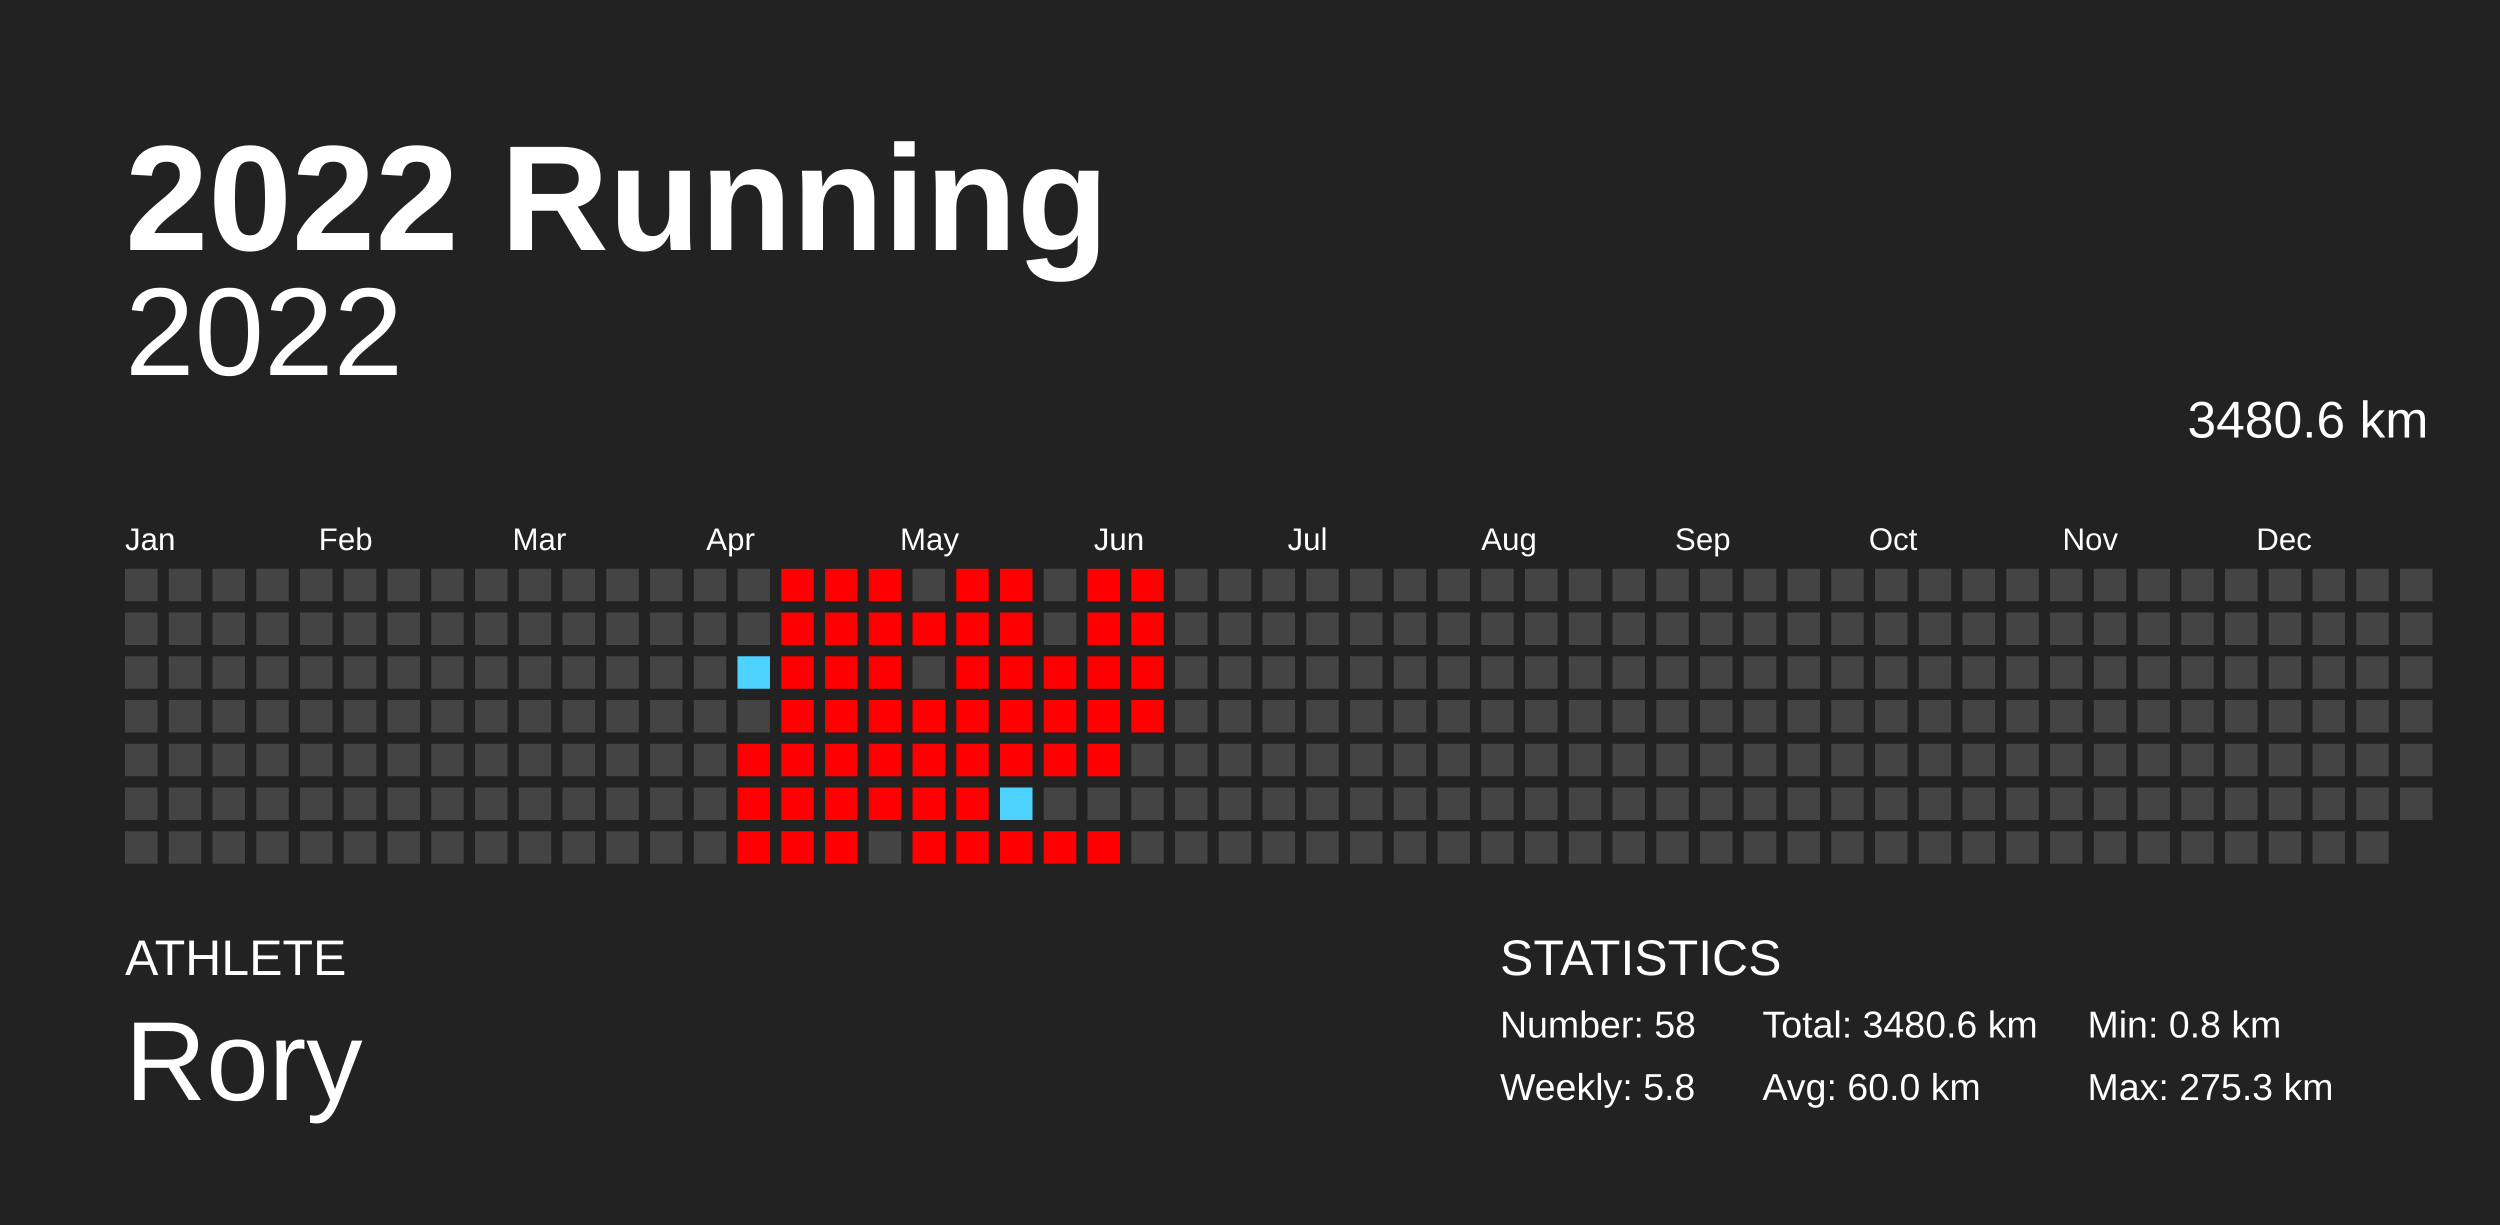
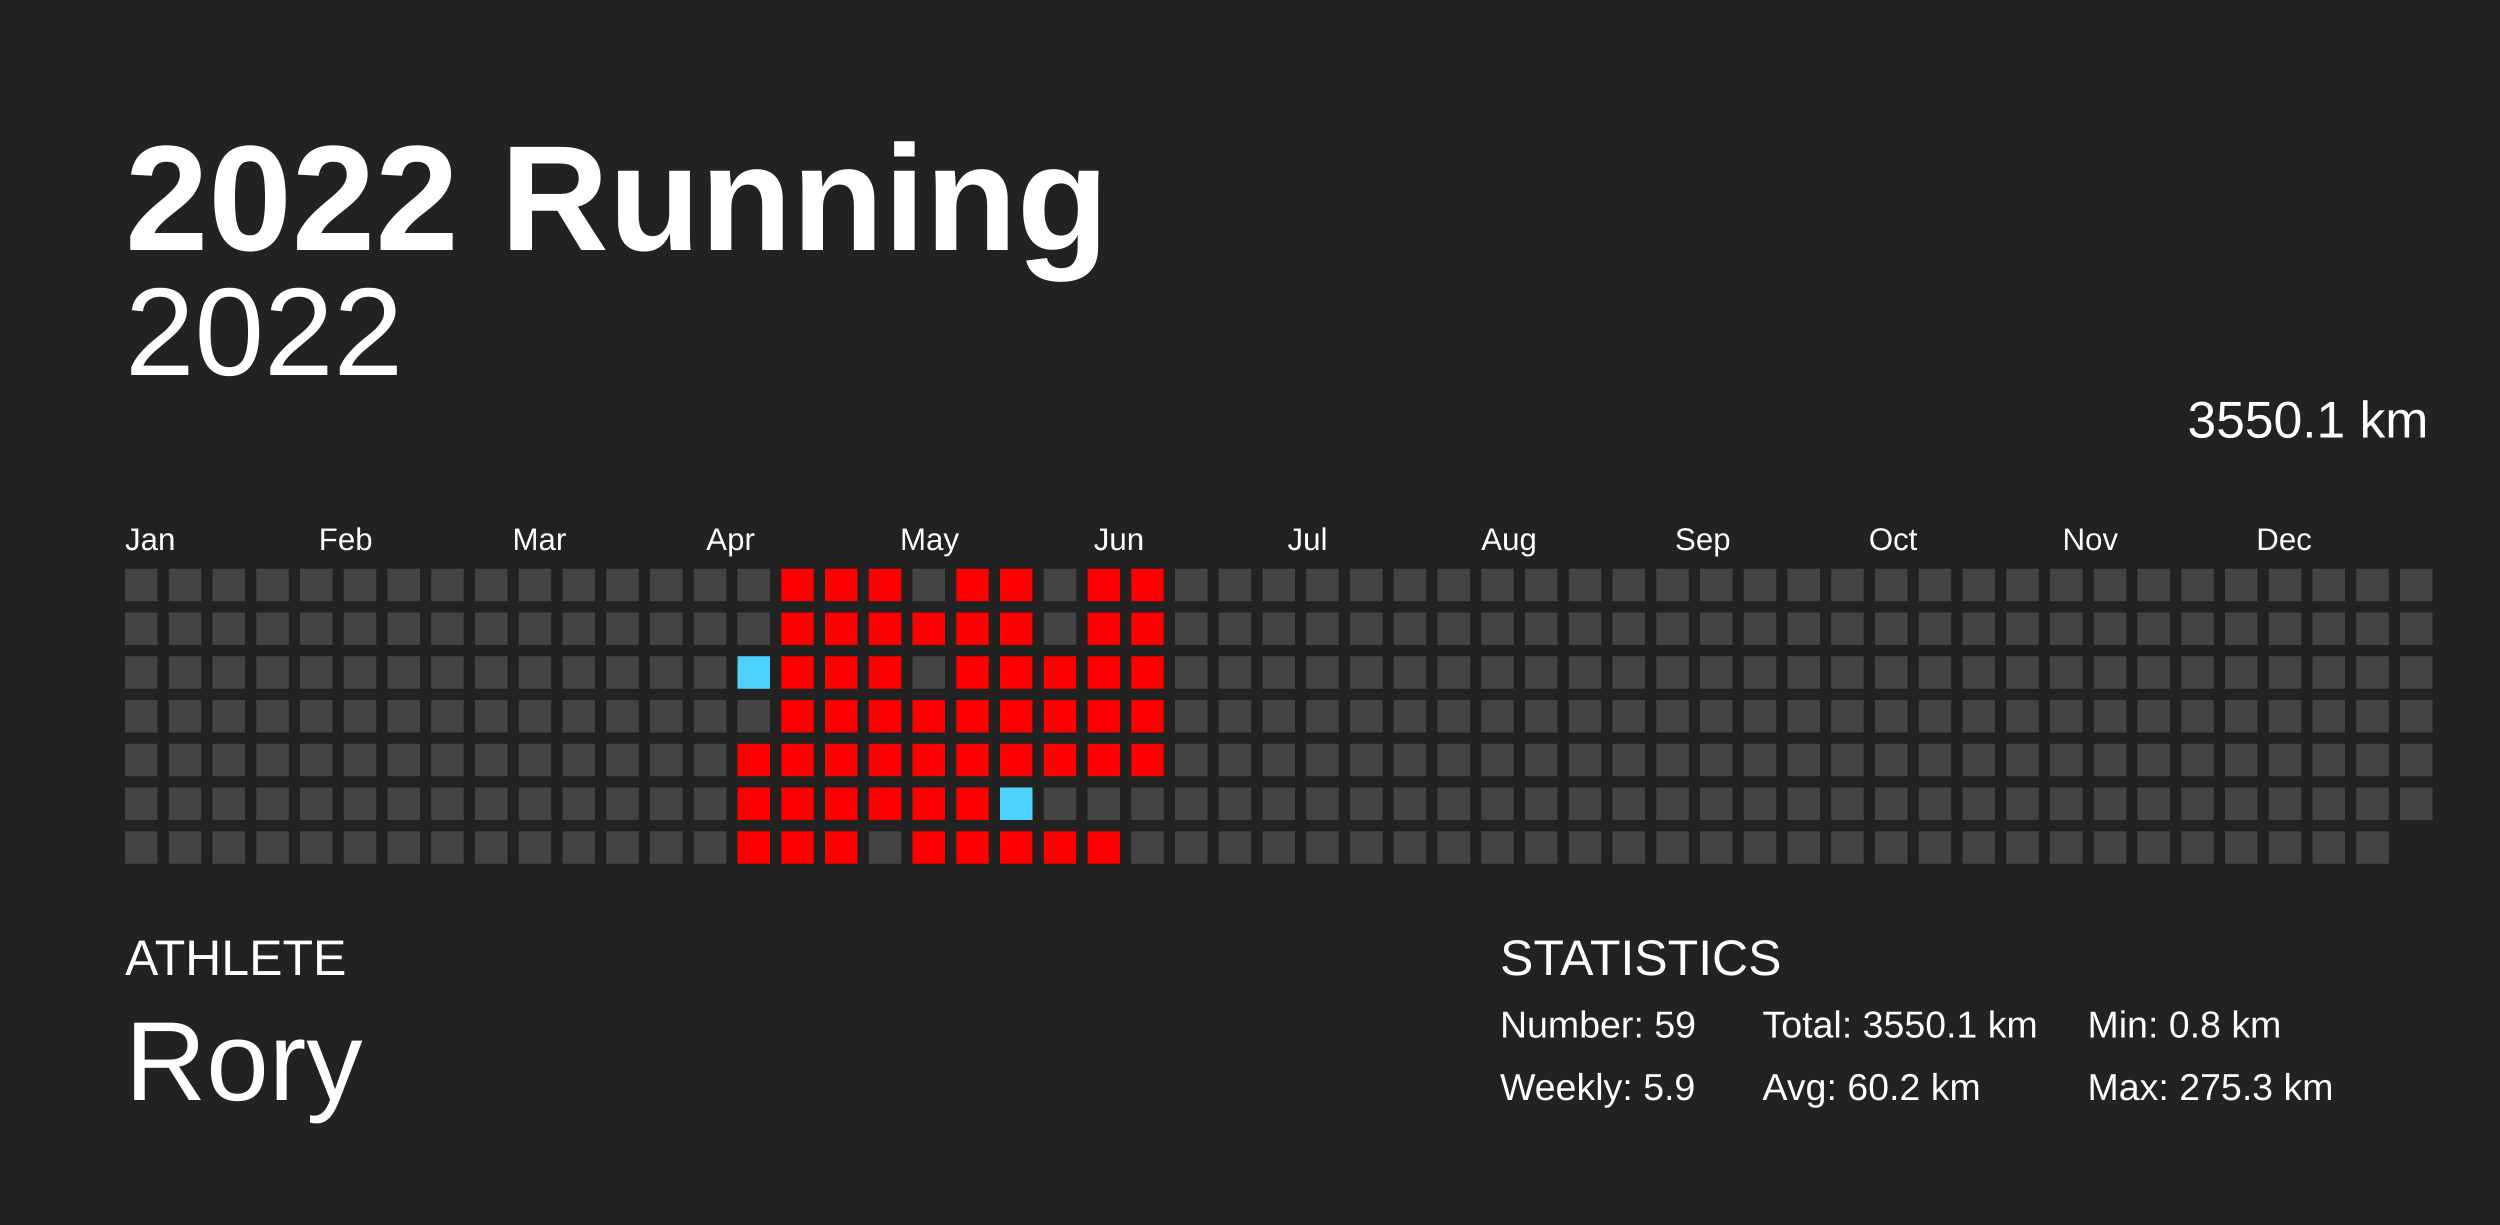
<svg xmlns="http://www.w3.org/2000/svg" baseProfile="full" height="98mm" version="1.1" viewBox="0,0,200,98" width="200mm">
  <defs />
  <rect fill="#222222" height="98" width="200" x="0" y="0" />
  <text fill="#FFFFFF" style="font-size:12px; font-family:Arial; font-weight:bold;" x="10" y="20">2022 Running</text>
  <text fill="#FFFFFF" style="font-size:4px; font-family:Arial" x="10" y="78">ATHLETE</text>
  <text fill="#FFFFFF" style="font-size:9px; font-family:Arial" x="10" y="88">Rory</text>
  <text fill="#FFFFFF" style="font-size:4px; font-family:Arial" x="120" y="78">STATISTICS</text>
-   <text fill="#FFFFFF" style="font-size:3px; font-family:Arial" x="120" y="83">Number: 58</text>
-   <text fill="#FFFFFF" style="font-size:3px; font-family:Arial" x="120" y="88">Weekly: 5.8</text>
-   <text fill="#FFFFFF" style="font-size:3px; font-family:Arial" x="141" y="83">Total: 3480.6 km</text>
-   <text fill="#FFFFFF" style="font-size:3px; font-family:Arial" x="141" y="88">Avg: 60.0 km</text>
+   <text fill="#FFFFFF" style="font-size:3px; font-family:Arial" x="120" y="83">Number: 59</text>
+   <text fill="#FFFFFF" style="font-size:3px; font-family:Arial" x="120" y="88">Weekly: 5.9</text>
+   <text fill="#FFFFFF" style="font-size:3px; font-family:Arial" x="141" y="83">Total: 3550.1 km</text>
+   <text fill="#FFFFFF" style="font-size:3px; font-family:Arial" x="141" y="88">Avg: 60.2 km</text>
  <text fill="#FFFFFF" style="font-size:3px; font-family:Arial" x="167" y="83">Min: 0.8 km</text>
  <text fill="#FFFFFF" style="font-size:3px; font-family:Arial" x="167" y="88">Max: 275.3 km</text>
  <text alignment-baseline="hanging" fill="#FFFFFF" style="font-size:10.0px; font-family:Arial;" x="10" y="30">2022</text>
-   <text alignment-baseline="hanging" fill="#FFFFFF" style="font-size:4.125px; font-family:Arial;" x="175" y="35">3480.6 km</text>
+   <text alignment-baseline="hanging" fill="#FFFFFF" style="font-size:4.125px; font-family:Arial;" x="175" y="35">3550.1 km</text>
  <text fill="#FFFFFF" style="font-size:2.5px; font-family:Arial" x="10.0" y="44">Jan</text>
  <text fill="#FFFFFF" style="font-size:2.5px; font-family:Arial" x="25.5" y="44">Feb</text>
  <text fill="#FFFFFF" style="font-size:2.5px; font-family:Arial" x="41.0" y="44">Mar</text>
  <text fill="#FFFFFF" style="font-size:2.5px; font-family:Arial" x="56.5" y="44">Apr</text>
  <text fill="#FFFFFF" style="font-size:2.5px; font-family:Arial" x="72.0" y="44">May</text>
  <text fill="#FFFFFF" style="font-size:2.5px; font-family:Arial" x="87.5" y="44">Jun</text>
  <text fill="#FFFFFF" style="font-size:2.5px; font-family:Arial" x="103.0" y="44">Jul</text>
  <text fill="#FFFFFF" style="font-size:2.5px; font-family:Arial" x="118.5" y="44">Aug</text>
  <text fill="#FFFFFF" style="font-size:2.5px; font-family:Arial" x="134.0" y="44">Sep</text>
  <text fill="#FFFFFF" style="font-size:2.5px; font-family:Arial" x="149.5" y="44">Oct</text>
  <text fill="#FFFFFF" style="font-size:2.5px; font-family:Arial" x="165.0" y="44">Nov</text>
  <text fill="#FFFFFF" style="font-size:2.5px; font-family:Arial" x="180.5" y="44">Dec</text>
  <rect fill="#444444" height="2.6" width="2.6" x="10.0" y="45.5" />
  <rect fill="#444444" height="2.6" width="2.6" x="10.0" y="49.0" />
  <rect fill="#444444" height="2.6" width="2.6" x="10.0" y="52.5" />
  <rect fill="#444444" height="2.6" width="2.6" x="10.0" y="56.0" />
  <rect fill="#444444" height="2.6" width="2.6" x="10.0" y="59.5" />
  <rect fill="#444444" height="2.6" width="2.6" x="10.0" y="63.0" />
  <rect fill="#444444" height="2.6" width="2.6" x="10.0" y="66.5" />
  <rect fill="#444444" height="2.6" width="2.6" x="13.5" y="45.5" />
  <rect fill="#444444" height="2.6" width="2.6" x="13.5" y="49.0" />
  <rect fill="#444444" height="2.6" width="2.6" x="13.5" y="52.5" />
  <rect fill="#444444" height="2.6" width="2.6" x="13.5" y="56.0" />
  <rect fill="#444444" height="2.6" width="2.6" x="13.5" y="59.5" />
  <rect fill="#444444" height="2.6" width="2.6" x="13.5" y="63.0" />
  <rect fill="#444444" height="2.6" width="2.6" x="13.5" y="66.5" />
  <rect fill="#444444" height="2.6" width="2.6" x="17.0" y="45.5" />
  <rect fill="#444444" height="2.6" width="2.6" x="17.0" y="49.0" />
  <rect fill="#444444" height="2.6" width="2.6" x="17.0" y="52.5" />
  <rect fill="#444444" height="2.6" width="2.6" x="17.0" y="56.0" />
  <rect fill="#444444" height="2.6" width="2.6" x="17.0" y="59.5" />
  <rect fill="#444444" height="2.6" width="2.6" x="17.0" y="63.0" />
  <rect fill="#444444" height="2.6" width="2.6" x="17.0" y="66.5" />
  <rect fill="#444444" height="2.6" width="2.6" x="20.5" y="45.5" />
  <rect fill="#444444" height="2.6" width="2.6" x="20.5" y="49.0" />
  <rect fill="#444444" height="2.6" width="2.6" x="20.5" y="52.5" />
  <rect fill="#444444" height="2.6" width="2.6" x="20.5" y="56.0" />
  <rect fill="#444444" height="2.6" width="2.6" x="20.5" y="59.5" />
  <rect fill="#444444" height="2.6" width="2.6" x="20.5" y="63.0" />
  <rect fill="#444444" height="2.6" width="2.6" x="20.5" y="66.5" />
  <rect fill="#444444" height="2.6" width="2.6" x="24.0" y="45.5" />
  <rect fill="#444444" height="2.6" width="2.6" x="24.0" y="49.0" />
  <rect fill="#444444" height="2.6" width="2.6" x="24.0" y="52.5" />
  <rect fill="#444444" height="2.6" width="2.6" x="24.0" y="56.0" />
  <rect fill="#444444" height="2.6" width="2.6" x="24.0" y="59.5" />
  <rect fill="#444444" height="2.6" width="2.6" x="24.0" y="63.0" />
  <rect fill="#444444" height="2.6" width="2.6" x="24.0" y="66.5" />
  <rect fill="#444444" height="2.6" width="2.6" x="27.5" y="45.5" />
  <rect fill="#444444" height="2.6" width="2.6" x="27.5" y="49.0" />
  <rect fill="#444444" height="2.6" width="2.6" x="27.5" y="52.5" />
  <rect fill="#444444" height="2.6" width="2.6" x="27.5" y="56.0" />
  <rect fill="#444444" height="2.6" width="2.6" x="27.5" y="59.5" />
  <rect fill="#444444" height="2.6" width="2.6" x="27.5" y="63.0" />
  <rect fill="#444444" height="2.6" width="2.6" x="27.5" y="66.5" />
  <rect fill="#444444" height="2.6" width="2.6" x="31.0" y="45.5" />
  <rect fill="#444444" height="2.6" width="2.6" x="31.0" y="49.0" />
  <rect fill="#444444" height="2.6" width="2.6" x="31.0" y="52.5" />
  <rect fill="#444444" height="2.6" width="2.6" x="31.0" y="56.0" />
  <rect fill="#444444" height="2.6" width="2.6" x="31.0" y="59.5" />
  <rect fill="#444444" height="2.6" width="2.6" x="31.0" y="63.0" />
  <rect fill="#444444" height="2.6" width="2.6" x="31.0" y="66.5" />
  <rect fill="#444444" height="2.6" width="2.6" x="34.5" y="45.5" />
  <rect fill="#444444" height="2.6" width="2.6" x="34.5" y="49.0" />
  <rect fill="#444444" height="2.6" width="2.6" x="34.5" y="52.5" />
  <rect fill="#444444" height="2.6" width="2.6" x="34.5" y="56.0" />
  <rect fill="#444444" height="2.6" width="2.6" x="34.5" y="59.5" />
  <rect fill="#444444" height="2.6" width="2.6" x="34.5" y="63.0" />
  <rect fill="#444444" height="2.6" width="2.6" x="34.5" y="66.5" />
  <rect fill="#444444" height="2.6" width="2.6" x="38.0" y="45.5" />
  <rect fill="#444444" height="2.6" width="2.6" x="38.0" y="49.0" />
  <rect fill="#444444" height="2.6" width="2.6" x="38.0" y="52.5" />
  <rect fill="#444444" height="2.6" width="2.6" x="38.0" y="56.0" />
  <rect fill="#444444" height="2.6" width="2.6" x="38.0" y="59.5" />
  <rect fill="#444444" height="2.6" width="2.6" x="38.0" y="63.0" />
  <rect fill="#444444" height="2.6" width="2.6" x="38.0" y="66.5" />
  <rect fill="#444444" height="2.6" width="2.6" x="41.5" y="45.5" />
  <rect fill="#444444" height="2.6" width="2.6" x="41.5" y="49.0" />
  <rect fill="#444444" height="2.6" width="2.6" x="41.5" y="52.5" />
  <rect fill="#444444" height="2.6" width="2.6" x="41.5" y="56.0" />
  <rect fill="#444444" height="2.6" width="2.6" x="41.5" y="59.5" />
  <rect fill="#444444" height="2.6" width="2.6" x="41.5" y="63.0" />
  <rect fill="#444444" height="2.6" width="2.6" x="41.5" y="66.5" />
  <rect fill="#444444" height="2.6" width="2.6" x="45.0" y="45.5" />
  <rect fill="#444444" height="2.6" width="2.6" x="45.0" y="49.0" />
  <rect fill="#444444" height="2.6" width="2.6" x="45.0" y="52.5" />
  <rect fill="#444444" height="2.6" width="2.6" x="45.0" y="56.0" />
  <rect fill="#444444" height="2.6" width="2.6" x="45.0" y="59.5" />
  <rect fill="#444444" height="2.6" width="2.6" x="45.0" y="63.0" />
  <rect fill="#444444" height="2.6" width="2.6" x="45.0" y="66.5" />
  <rect fill="#444444" height="2.6" width="2.6" x="48.5" y="45.5" />
  <rect fill="#444444" height="2.6" width="2.6" x="48.5" y="49.0" />
  <rect fill="#444444" height="2.6" width="2.6" x="48.5" y="52.5" />
  <rect fill="#444444" height="2.6" width="2.6" x="48.5" y="56.0" />
  <rect fill="#444444" height="2.6" width="2.6" x="48.5" y="59.5" />
  <rect fill="#444444" height="2.6" width="2.6" x="48.5" y="63.0" />
  <rect fill="#444444" height="2.6" width="2.6" x="48.5" y="66.5" />
  <rect fill="#444444" height="2.6" width="2.6" x="52.0" y="45.5" />
  <rect fill="#444444" height="2.6" width="2.6" x="52.0" y="49.0" />
  <rect fill="#444444" height="2.6" width="2.6" x="52.0" y="52.5" />
  <rect fill="#444444" height="2.6" width="2.6" x="52.0" y="56.0" />
  <rect fill="#444444" height="2.6" width="2.6" x="52.0" y="59.5" />
  <rect fill="#444444" height="2.6" width="2.6" x="52.0" y="63.0" />
  <rect fill="#444444" height="2.6" width="2.6" x="52.0" y="66.5" />
  <rect fill="#444444" height="2.6" width="2.6" x="55.5" y="45.5" />
  <rect fill="#444444" height="2.6" width="2.6" x="55.5" y="49.0" />
  <rect fill="#444444" height="2.6" width="2.6" x="55.5" y="52.5" />
  <rect fill="#444444" height="2.6" width="2.6" x="55.5" y="56.0" />
  <rect fill="#444444" height="2.6" width="2.6" x="55.5" y="59.5" />
  <rect fill="#444444" height="2.6" width="2.6" x="55.5" y="63.0" />
  <rect fill="#444444" height="2.6" width="2.6" x="55.5" y="66.5" />
  <rect fill="#444444" height="2.6" width="2.6" x="59.0" y="45.5" />
  <rect fill="#444444" height="2.6" width="2.6" x="59.0" y="49.0" />
  <rect fill="#4dd2ff" height="2.6" width="2.6" x="59.0" y="52.5" />
  <rect fill="#444444" height="2.6" width="2.6" x="59.0" y="56.0" />
  <rect fill="red" height="2.6" width="2.6" x="59.0" y="59.5" />
  <rect fill="red" height="2.6" width="2.6" x="59.0" y="63.0" />
  <rect fill="red" height="2.6" width="2.6" x="59.0" y="66.5" />
  <rect fill="red" height="2.6" width="2.6" x="62.5" y="45.5" />
  <rect fill="red" height="2.6" width="2.6" x="62.5" y="49.0" />
  <rect fill="red" height="2.6" width="2.6" x="62.5" y="52.5" />
  <rect fill="red" height="2.6" width="2.6" x="62.5" y="56.0" />
  <rect fill="red" height="2.6" width="2.6" x="62.5" y="59.5" />
  <rect fill="red" height="2.6" width="2.6" x="62.5" y="63.0" />
  <rect fill="red" height="2.6" width="2.6" x="62.5" y="66.5" />
  <rect fill="red" height="2.6" width="2.6" x="66.0" y="45.5" />
  <rect fill="red" height="2.6" width="2.6" x="66.0" y="49.0" />
  <rect fill="red" height="2.6" width="2.6" x="66.0" y="52.5" />
  <rect fill="red" height="2.6" width="2.6" x="66.0" y="56.0" />
  <rect fill="red" height="2.6" width="2.6" x="66.0" y="59.5" />
  <rect fill="red" height="2.6" width="2.6" x="66.0" y="63.0" />
  <rect fill="red" height="2.6" width="2.6" x="66.0" y="66.5" />
  <rect fill="red" height="2.6" width="2.6" x="69.5" y="45.5" />
  <rect fill="red" height="2.6" width="2.6" x="69.5" y="49.0" />
  <rect fill="red" height="2.6" width="2.6" x="69.5" y="52.5" />
  <rect fill="red" height="2.6" width="2.6" x="69.5" y="56.0" />
  <rect fill="red" height="2.6" width="2.6" x="69.5" y="59.5" />
  <rect fill="red" height="2.6" width="2.6" x="69.5" y="63.0" />
  <rect fill="#444444" height="2.6" width="2.6" x="69.5" y="66.5" />
  <rect fill="#444444" height="2.6" width="2.6" x="73.0" y="45.5" />
  <rect fill="red" height="2.6" width="2.6" x="73.0" y="49.0" />
  <rect fill="#444444" height="2.6" width="2.6" x="73.0" y="52.5" />
  <rect fill="red" height="2.6" width="2.6" x="73.0" y="56.0" />
  <rect fill="red" height="2.6" width="2.6" x="73.0" y="59.5" />
  <rect fill="red" height="2.6" width="2.6" x="73.0" y="63.0" />
  <rect fill="red" height="2.6" width="2.6" x="73.0" y="66.5" />
  <rect fill="red" height="2.6" width="2.6" x="76.5" y="45.5" />
  <rect fill="red" height="2.6" width="2.6" x="76.5" y="49.0" />
  <rect fill="red" height="2.6" width="2.6" x="76.5" y="52.5" />
  <rect fill="red" height="2.6" width="2.6" x="76.5" y="56.0" />
  <rect fill="red" height="2.6" width="2.6" x="76.5" y="59.5" />
  <rect fill="red" height="2.6" width="2.6" x="76.5" y="63.0" />
  <rect fill="red" height="2.6" width="2.6" x="76.5" y="66.5" />
  <rect fill="red" height="2.6" width="2.6" x="80.0" y="45.5" />
  <rect fill="red" height="2.6" width="2.6" x="80.0" y="49.0" />
  <rect fill="red" height="2.6" width="2.6" x="80.0" y="52.5" />
  <rect fill="red" height="2.6" width="2.6" x="80.0" y="56.0" />
  <rect fill="red" height="2.6" width="2.6" x="80.0" y="59.5" />
  <rect fill="#4dd2ff" height="2.6" width="2.6" x="80.0" y="63.0" />
  <rect fill="red" height="2.6" width="2.6" x="80.0" y="66.5" />
  <rect fill="#444444" height="2.6" width="2.6" x="83.5" y="45.5" />
  <rect fill="#444444" height="2.6" width="2.6" x="83.5" y="49.0" />
  <rect fill="red" height="2.6" width="2.6" x="83.5" y="52.5" />
  <rect fill="red" height="2.6" width="2.6" x="83.5" y="56.0" />
  <rect fill="red" height="2.6" width="2.6" x="83.5" y="59.5" />
  <rect fill="#444444" height="2.6" width="2.6" x="83.5" y="63.0" />
  <rect fill="red" height="2.6" width="2.6" x="83.5" y="66.5" />
  <rect fill="red" height="2.6" width="2.6" x="87.0" y="45.5" />
  <rect fill="red" height="2.6" width="2.6" x="87.0" y="49.0" />
  <rect fill="red" height="2.6" width="2.6" x="87.0" y="52.5" />
  <rect fill="red" height="2.6" width="2.6" x="87.0" y="56.0" />
  <rect fill="red" height="2.6" width="2.6" x="87.0" y="59.5" />
  <rect fill="#444444" height="2.6" width="2.6" x="87.0" y="63.0" />
  <rect fill="red" height="2.6" width="2.6" x="87.0" y="66.5" />
  <rect fill="red" height="2.6" width="2.6" x="90.5" y="45.5" />
  <rect fill="red" height="2.6" width="2.6" x="90.5" y="49.0" />
  <rect fill="red" height="2.6" width="2.6" x="90.5" y="52.5" />
  <rect fill="red" height="2.6" width="2.6" x="90.5" y="56.0" />
-   <rect fill="#444444" height="2.6" width="2.6" x="90.5" y="59.5" />
+   <rect fill="red" height="2.6" width="2.6" x="90.5" y="59.5" />
  <rect fill="#444444" height="2.6" width="2.6" x="90.5" y="63.0" />
  <rect fill="#444444" height="2.6" width="2.6" x="90.5" y="66.5" />
  <rect fill="#444444" height="2.6" width="2.6" x="94.0" y="45.5" />
  <rect fill="#444444" height="2.6" width="2.6" x="94.0" y="49.0" />
  <rect fill="#444444" height="2.6" width="2.6" x="94.0" y="52.5" />
  <rect fill="#444444" height="2.6" width="2.6" x="94.0" y="56.0" />
  <rect fill="#444444" height="2.6" width="2.6" x="94.0" y="59.5" />
  <rect fill="#444444" height="2.6" width="2.6" x="94.0" y="63.0" />
  <rect fill="#444444" height="2.6" width="2.6" x="94.0" y="66.5" />
  <rect fill="#444444" height="2.6" width="2.6" x="97.5" y="45.5" />
  <rect fill="#444444" height="2.6" width="2.6" x="97.5" y="49.0" />
  <rect fill="#444444" height="2.6" width="2.6" x="97.5" y="52.5" />
  <rect fill="#444444" height="2.6" width="2.6" x="97.5" y="56.0" />
  <rect fill="#444444" height="2.6" width="2.6" x="97.5" y="59.5" />
  <rect fill="#444444" height="2.6" width="2.6" x="97.5" y="63.0" />
  <rect fill="#444444" height="2.6" width="2.6" x="97.5" y="66.5" />
  <rect fill="#444444" height="2.6" width="2.6" x="101.0" y="45.5" />
  <rect fill="#444444" height="2.6" width="2.6" x="101.0" y="49.0" />
  <rect fill="#444444" height="2.6" width="2.6" x="101.0" y="52.5" />
  <rect fill="#444444" height="2.6" width="2.6" x="101.0" y="56.0" />
  <rect fill="#444444" height="2.6" width="2.6" x="101.0" y="59.5" />
  <rect fill="#444444" height="2.6" width="2.6" x="101.0" y="63.0" />
  <rect fill="#444444" height="2.6" width="2.6" x="101.0" y="66.5" />
  <rect fill="#444444" height="2.6" width="2.6" x="104.5" y="45.5" />
  <rect fill="#444444" height="2.6" width="2.6" x="104.5" y="49.0" />
  <rect fill="#444444" height="2.6" width="2.6" x="104.5" y="52.5" />
  <rect fill="#444444" height="2.6" width="2.6" x="104.5" y="56.0" />
  <rect fill="#444444" height="2.6" width="2.6" x="104.5" y="59.5" />
  <rect fill="#444444" height="2.6" width="2.6" x="104.5" y="63.0" />
  <rect fill="#444444" height="2.6" width="2.6" x="104.5" y="66.5" />
  <rect fill="#444444" height="2.6" width="2.6" x="108.0" y="45.5" />
  <rect fill="#444444" height="2.6" width="2.6" x="108.0" y="49.0" />
  <rect fill="#444444" height="2.6" width="2.6" x="108.0" y="52.5" />
  <rect fill="#444444" height="2.6" width="2.6" x="108.0" y="56.0" />
  <rect fill="#444444" height="2.6" width="2.6" x="108.0" y="59.5" />
  <rect fill="#444444" height="2.6" width="2.6" x="108.0" y="63.0" />
  <rect fill="#444444" height="2.6" width="2.6" x="108.0" y="66.5" />
  <rect fill="#444444" height="2.6" width="2.6" x="111.5" y="45.5" />
  <rect fill="#444444" height="2.6" width="2.6" x="111.5" y="49.0" />
  <rect fill="#444444" height="2.6" width="2.6" x="111.5" y="52.5" />
  <rect fill="#444444" height="2.6" width="2.6" x="111.5" y="56.0" />
  <rect fill="#444444" height="2.6" width="2.6" x="111.5" y="59.5" />
  <rect fill="#444444" height="2.6" width="2.6" x="111.5" y="63.0" />
  <rect fill="#444444" height="2.6" width="2.6" x="111.5" y="66.5" />
  <rect fill="#444444" height="2.6" width="2.6" x="115.0" y="45.5" />
  <rect fill="#444444" height="2.6" width="2.6" x="115.0" y="49.0" />
  <rect fill="#444444" height="2.6" width="2.6" x="115.0" y="52.5" />
  <rect fill="#444444" height="2.6" width="2.6" x="115.0" y="56.0" />
  <rect fill="#444444" height="2.6" width="2.6" x="115.0" y="59.5" />
  <rect fill="#444444" height="2.6" width="2.6" x="115.0" y="63.0" />
  <rect fill="#444444" height="2.6" width="2.6" x="115.0" y="66.5" />
  <rect fill="#444444" height="2.6" width="2.6" x="118.5" y="45.5" />
  <rect fill="#444444" height="2.6" width="2.6" x="118.5" y="49.0" />
  <rect fill="#444444" height="2.6" width="2.6" x="118.5" y="52.5" />
  <rect fill="#444444" height="2.6" width="2.6" x="118.5" y="56.0" />
  <rect fill="#444444" height="2.6" width="2.6" x="118.5" y="59.5" />
  <rect fill="#444444" height="2.6" width="2.6" x="118.5" y="63.0" />
  <rect fill="#444444" height="2.6" width="2.6" x="118.5" y="66.5" />
  <rect fill="#444444" height="2.6" width="2.6" x="122.0" y="45.5" />
  <rect fill="#444444" height="2.6" width="2.6" x="122.0" y="49.0" />
  <rect fill="#444444" height="2.6" width="2.6" x="122.0" y="52.5" />
  <rect fill="#444444" height="2.6" width="2.6" x="122.0" y="56.0" />
  <rect fill="#444444" height="2.6" width="2.6" x="122.0" y="59.5" />
  <rect fill="#444444" height="2.6" width="2.6" x="122.0" y="63.0" />
  <rect fill="#444444" height="2.6" width="2.6" x="122.0" y="66.5" />
  <rect fill="#444444" height="2.6" width="2.6" x="125.5" y="45.5" />
  <rect fill="#444444" height="2.6" width="2.6" x="125.5" y="49.0" />
  <rect fill="#444444" height="2.6" width="2.6" x="125.5" y="52.5" />
  <rect fill="#444444" height="2.6" width="2.6" x="125.5" y="56.0" />
  <rect fill="#444444" height="2.6" width="2.6" x="125.5" y="59.5" />
  <rect fill="#444444" height="2.6" width="2.6" x="125.5" y="63.0" />
  <rect fill="#444444" height="2.6" width="2.6" x="125.5" y="66.5" />
  <rect fill="#444444" height="2.6" width="2.6" x="129.0" y="45.5" />
  <rect fill="#444444" height="2.6" width="2.6" x="129.0" y="49.0" />
  <rect fill="#444444" height="2.6" width="2.6" x="129.0" y="52.5" />
  <rect fill="#444444" height="2.6" width="2.6" x="129.0" y="56.0" />
  <rect fill="#444444" height="2.6" width="2.6" x="129.0" y="59.5" />
  <rect fill="#444444" height="2.6" width="2.6" x="129.0" y="63.0" />
  <rect fill="#444444" height="2.6" width="2.6" x="129.0" y="66.5" />
  <rect fill="#444444" height="2.6" width="2.6" x="132.5" y="45.5" />
  <rect fill="#444444" height="2.6" width="2.6" x="132.5" y="49.0" />
  <rect fill="#444444" height="2.6" width="2.6" x="132.5" y="52.5" />
  <rect fill="#444444" height="2.6" width="2.6" x="132.5" y="56.0" />
  <rect fill="#444444" height="2.6" width="2.6" x="132.5" y="59.5" />
  <rect fill="#444444" height="2.6" width="2.6" x="132.5" y="63.0" />
  <rect fill="#444444" height="2.6" width="2.6" x="132.5" y="66.5" />
  <rect fill="#444444" height="2.6" width="2.6" x="136.0" y="45.5" />
  <rect fill="#444444" height="2.6" width="2.6" x="136.0" y="49.0" />
  <rect fill="#444444" height="2.6" width="2.6" x="136.0" y="52.5" />
  <rect fill="#444444" height="2.6" width="2.6" x="136.0" y="56.0" />
  <rect fill="#444444" height="2.6" width="2.6" x="136.0" y="59.5" />
  <rect fill="#444444" height="2.6" width="2.6" x="136.0" y="63.0" />
  <rect fill="#444444" height="2.6" width="2.6" x="136.0" y="66.5" />
  <rect fill="#444444" height="2.6" width="2.6" x="139.5" y="45.5" />
  <rect fill="#444444" height="2.6" width="2.6" x="139.5" y="49.0" />
  <rect fill="#444444" height="2.6" width="2.6" x="139.5" y="52.5" />
  <rect fill="#444444" height="2.6" width="2.6" x="139.5" y="56.0" />
  <rect fill="#444444" height="2.6" width="2.6" x="139.5" y="59.5" />
  <rect fill="#444444" height="2.6" width="2.6" x="139.5" y="63.0" />
  <rect fill="#444444" height="2.6" width="2.6" x="139.5" y="66.5" />
  <rect fill="#444444" height="2.6" width="2.6" x="143.0" y="45.5" />
  <rect fill="#444444" height="2.6" width="2.6" x="143.0" y="49.0" />
  <rect fill="#444444" height="2.6" width="2.6" x="143.0" y="52.5" />
  <rect fill="#444444" height="2.6" width="2.6" x="143.0" y="56.0" />
  <rect fill="#444444" height="2.6" width="2.6" x="143.0" y="59.5" />
  <rect fill="#444444" height="2.6" width="2.6" x="143.0" y="63.0" />
  <rect fill="#444444" height="2.6" width="2.6" x="143.0" y="66.5" />
  <rect fill="#444444" height="2.6" width="2.6" x="146.5" y="45.5" />
  <rect fill="#444444" height="2.6" width="2.6" x="146.5" y="49.0" />
  <rect fill="#444444" height="2.6" width="2.6" x="146.5" y="52.5" />
  <rect fill="#444444" height="2.6" width="2.6" x="146.5" y="56.0" />
  <rect fill="#444444" height="2.6" width="2.6" x="146.5" y="59.5" />
  <rect fill="#444444" height="2.6" width="2.6" x="146.5" y="63.0" />
  <rect fill="#444444" height="2.6" width="2.6" x="146.5" y="66.5" />
  <rect fill="#444444" height="2.6" width="2.6" x="150.0" y="45.5" />
  <rect fill="#444444" height="2.6" width="2.6" x="150.0" y="49.0" />
  <rect fill="#444444" height="2.6" width="2.6" x="150.0" y="52.5" />
  <rect fill="#444444" height="2.6" width="2.6" x="150.0" y="56.0" />
  <rect fill="#444444" height="2.6" width="2.6" x="150.0" y="59.5" />
  <rect fill="#444444" height="2.6" width="2.6" x="150.0" y="63.0" />
  <rect fill="#444444" height="2.6" width="2.6" x="150.0" y="66.5" />
  <rect fill="#444444" height="2.6" width="2.6" x="153.5" y="45.5" />
  <rect fill="#444444" height="2.6" width="2.6" x="153.5" y="49.0" />
  <rect fill="#444444" height="2.6" width="2.6" x="153.5" y="52.5" />
  <rect fill="#444444" height="2.6" width="2.6" x="153.5" y="56.0" />
  <rect fill="#444444" height="2.6" width="2.6" x="153.5" y="59.5" />
  <rect fill="#444444" height="2.6" width="2.6" x="153.5" y="63.0" />
  <rect fill="#444444" height="2.6" width="2.6" x="153.5" y="66.5" />
  <rect fill="#444444" height="2.6" width="2.6" x="157.0" y="45.5" />
  <rect fill="#444444" height="2.6" width="2.6" x="157.0" y="49.0" />
  <rect fill="#444444" height="2.6" width="2.6" x="157.0" y="52.5" />
  <rect fill="#444444" height="2.6" width="2.6" x="157.0" y="56.0" />
  <rect fill="#444444" height="2.6" width="2.6" x="157.0" y="59.5" />
  <rect fill="#444444" height="2.6" width="2.6" x="157.0" y="63.0" />
  <rect fill="#444444" height="2.6" width="2.6" x="157.0" y="66.5" />
  <rect fill="#444444" height="2.6" width="2.6" x="160.5" y="45.5" />
  <rect fill="#444444" height="2.6" width="2.6" x="160.5" y="49.0" />
  <rect fill="#444444" height="2.6" width="2.6" x="160.5" y="52.5" />
  <rect fill="#444444" height="2.6" width="2.6" x="160.5" y="56.0" />
  <rect fill="#444444" height="2.6" width="2.6" x="160.5" y="59.5" />
  <rect fill="#444444" height="2.6" width="2.6" x="160.5" y="63.0" />
  <rect fill="#444444" height="2.6" width="2.6" x="160.5" y="66.5" />
  <rect fill="#444444" height="2.6" width="2.6" x="164.0" y="45.5" />
  <rect fill="#444444" height="2.6" width="2.6" x="164.0" y="49.0" />
  <rect fill="#444444" height="2.6" width="2.6" x="164.0" y="52.5" />
  <rect fill="#444444" height="2.6" width="2.6" x="164.0" y="56.0" />
  <rect fill="#444444" height="2.6" width="2.6" x="164.0" y="59.5" />
  <rect fill="#444444" height="2.6" width="2.6" x="164.0" y="63.0" />
  <rect fill="#444444" height="2.6" width="2.6" x="164.0" y="66.5" />
  <rect fill="#444444" height="2.6" width="2.6" x="167.5" y="45.5" />
  <rect fill="#444444" height="2.6" width="2.6" x="167.5" y="49.0" />
  <rect fill="#444444" height="2.6" width="2.6" x="167.5" y="52.5" />
  <rect fill="#444444" height="2.6" width="2.6" x="167.5" y="56.0" />
  <rect fill="#444444" height="2.6" width="2.6" x="167.5" y="59.5" />
  <rect fill="#444444" height="2.6" width="2.6" x="167.5" y="63.0" />
  <rect fill="#444444" height="2.6" width="2.6" x="167.5" y="66.5" />
  <rect fill="#444444" height="2.6" width="2.6" x="171.0" y="45.5" />
  <rect fill="#444444" height="2.6" width="2.6" x="171.0" y="49.0" />
  <rect fill="#444444" height="2.6" width="2.6" x="171.0" y="52.5" />
  <rect fill="#444444" height="2.6" width="2.6" x="171.0" y="56.0" />
  <rect fill="#444444" height="2.6" width="2.6" x="171.0" y="59.5" />
  <rect fill="#444444" height="2.6" width="2.6" x="171.0" y="63.0" />
  <rect fill="#444444" height="2.6" width="2.6" x="171.0" y="66.5" />
  <rect fill="#444444" height="2.6" width="2.6" x="174.5" y="45.5" />
  <rect fill="#444444" height="2.6" width="2.6" x="174.5" y="49.0" />
  <rect fill="#444444" height="2.6" width="2.6" x="174.5" y="52.5" />
  <rect fill="#444444" height="2.6" width="2.6" x="174.5" y="56.0" />
  <rect fill="#444444" height="2.6" width="2.6" x="174.5" y="59.5" />
  <rect fill="#444444" height="2.6" width="2.6" x="174.5" y="63.0" />
  <rect fill="#444444" height="2.6" width="2.6" x="174.5" y="66.5" />
  <rect fill="#444444" height="2.6" width="2.6" x="178.0" y="45.5" />
  <rect fill="#444444" height="2.6" width="2.6" x="178.0" y="49.0" />
  <rect fill="#444444" height="2.6" width="2.6" x="178.0" y="52.5" />
  <rect fill="#444444" height="2.6" width="2.6" x="178.0" y="56.0" />
  <rect fill="#444444" height="2.6" width="2.6" x="178.0" y="59.5" />
  <rect fill="#444444" height="2.6" width="2.6" x="178.0" y="63.0" />
  <rect fill="#444444" height="2.6" width="2.6" x="178.0" y="66.5" />
  <rect fill="#444444" height="2.6" width="2.6" x="181.5" y="45.5" />
  <rect fill="#444444" height="2.6" width="2.6" x="181.5" y="49.0" />
  <rect fill="#444444" height="2.6" width="2.6" x="181.5" y="52.5" />
  <rect fill="#444444" height="2.6" width="2.6" x="181.5" y="56.0" />
  <rect fill="#444444" height="2.6" width="2.6" x="181.5" y="59.5" />
  <rect fill="#444444" height="2.6" width="2.6" x="181.5" y="63.0" />
  <rect fill="#444444" height="2.6" width="2.6" x="181.5" y="66.5" />
  <rect fill="#444444" height="2.6" width="2.6" x="185.0" y="45.5" />
  <rect fill="#444444" height="2.6" width="2.6" x="185.0" y="49.0" />
  <rect fill="#444444" height="2.6" width="2.6" x="185.0" y="52.5" />
  <rect fill="#444444" height="2.6" width="2.6" x="185.0" y="56.0" />
  <rect fill="#444444" height="2.6" width="2.6" x="185.0" y="59.5" />
  <rect fill="#444444" height="2.6" width="2.6" x="185.0" y="63.0" />
  <rect fill="#444444" height="2.6" width="2.6" x="185.0" y="66.5" />
  <rect fill="#444444" height="2.6" width="2.6" x="188.5" y="45.5" />
  <rect fill="#444444" height="2.6" width="2.6" x="188.5" y="49.0" />
  <rect fill="#444444" height="2.6" width="2.6" x="188.5" y="52.5" />
  <rect fill="#444444" height="2.6" width="2.6" x="188.5" y="56.0" />
  <rect fill="#444444" height="2.6" width="2.6" x="188.5" y="59.5" />
  <rect fill="#444444" height="2.6" width="2.6" x="188.5" y="63.0" />
  <rect fill="#444444" height="2.6" width="2.6" x="188.5" y="66.5" />
  <rect fill="#444444" height="2.6" width="2.6" x="192.0" y="45.5" />
  <rect fill="#444444" height="2.6" width="2.6" x="192.0" y="49.0" />
  <rect fill="#444444" height="2.6" width="2.6" x="192.0" y="52.5" />
  <rect fill="#444444" height="2.6" width="2.6" x="192.0" y="56.0" />
  <rect fill="#444444" height="2.6" width="2.6" x="192.0" y="59.5" />
  <rect fill="#444444" height="2.6" width="2.6" x="192.0" y="63.0" />
</svg>
